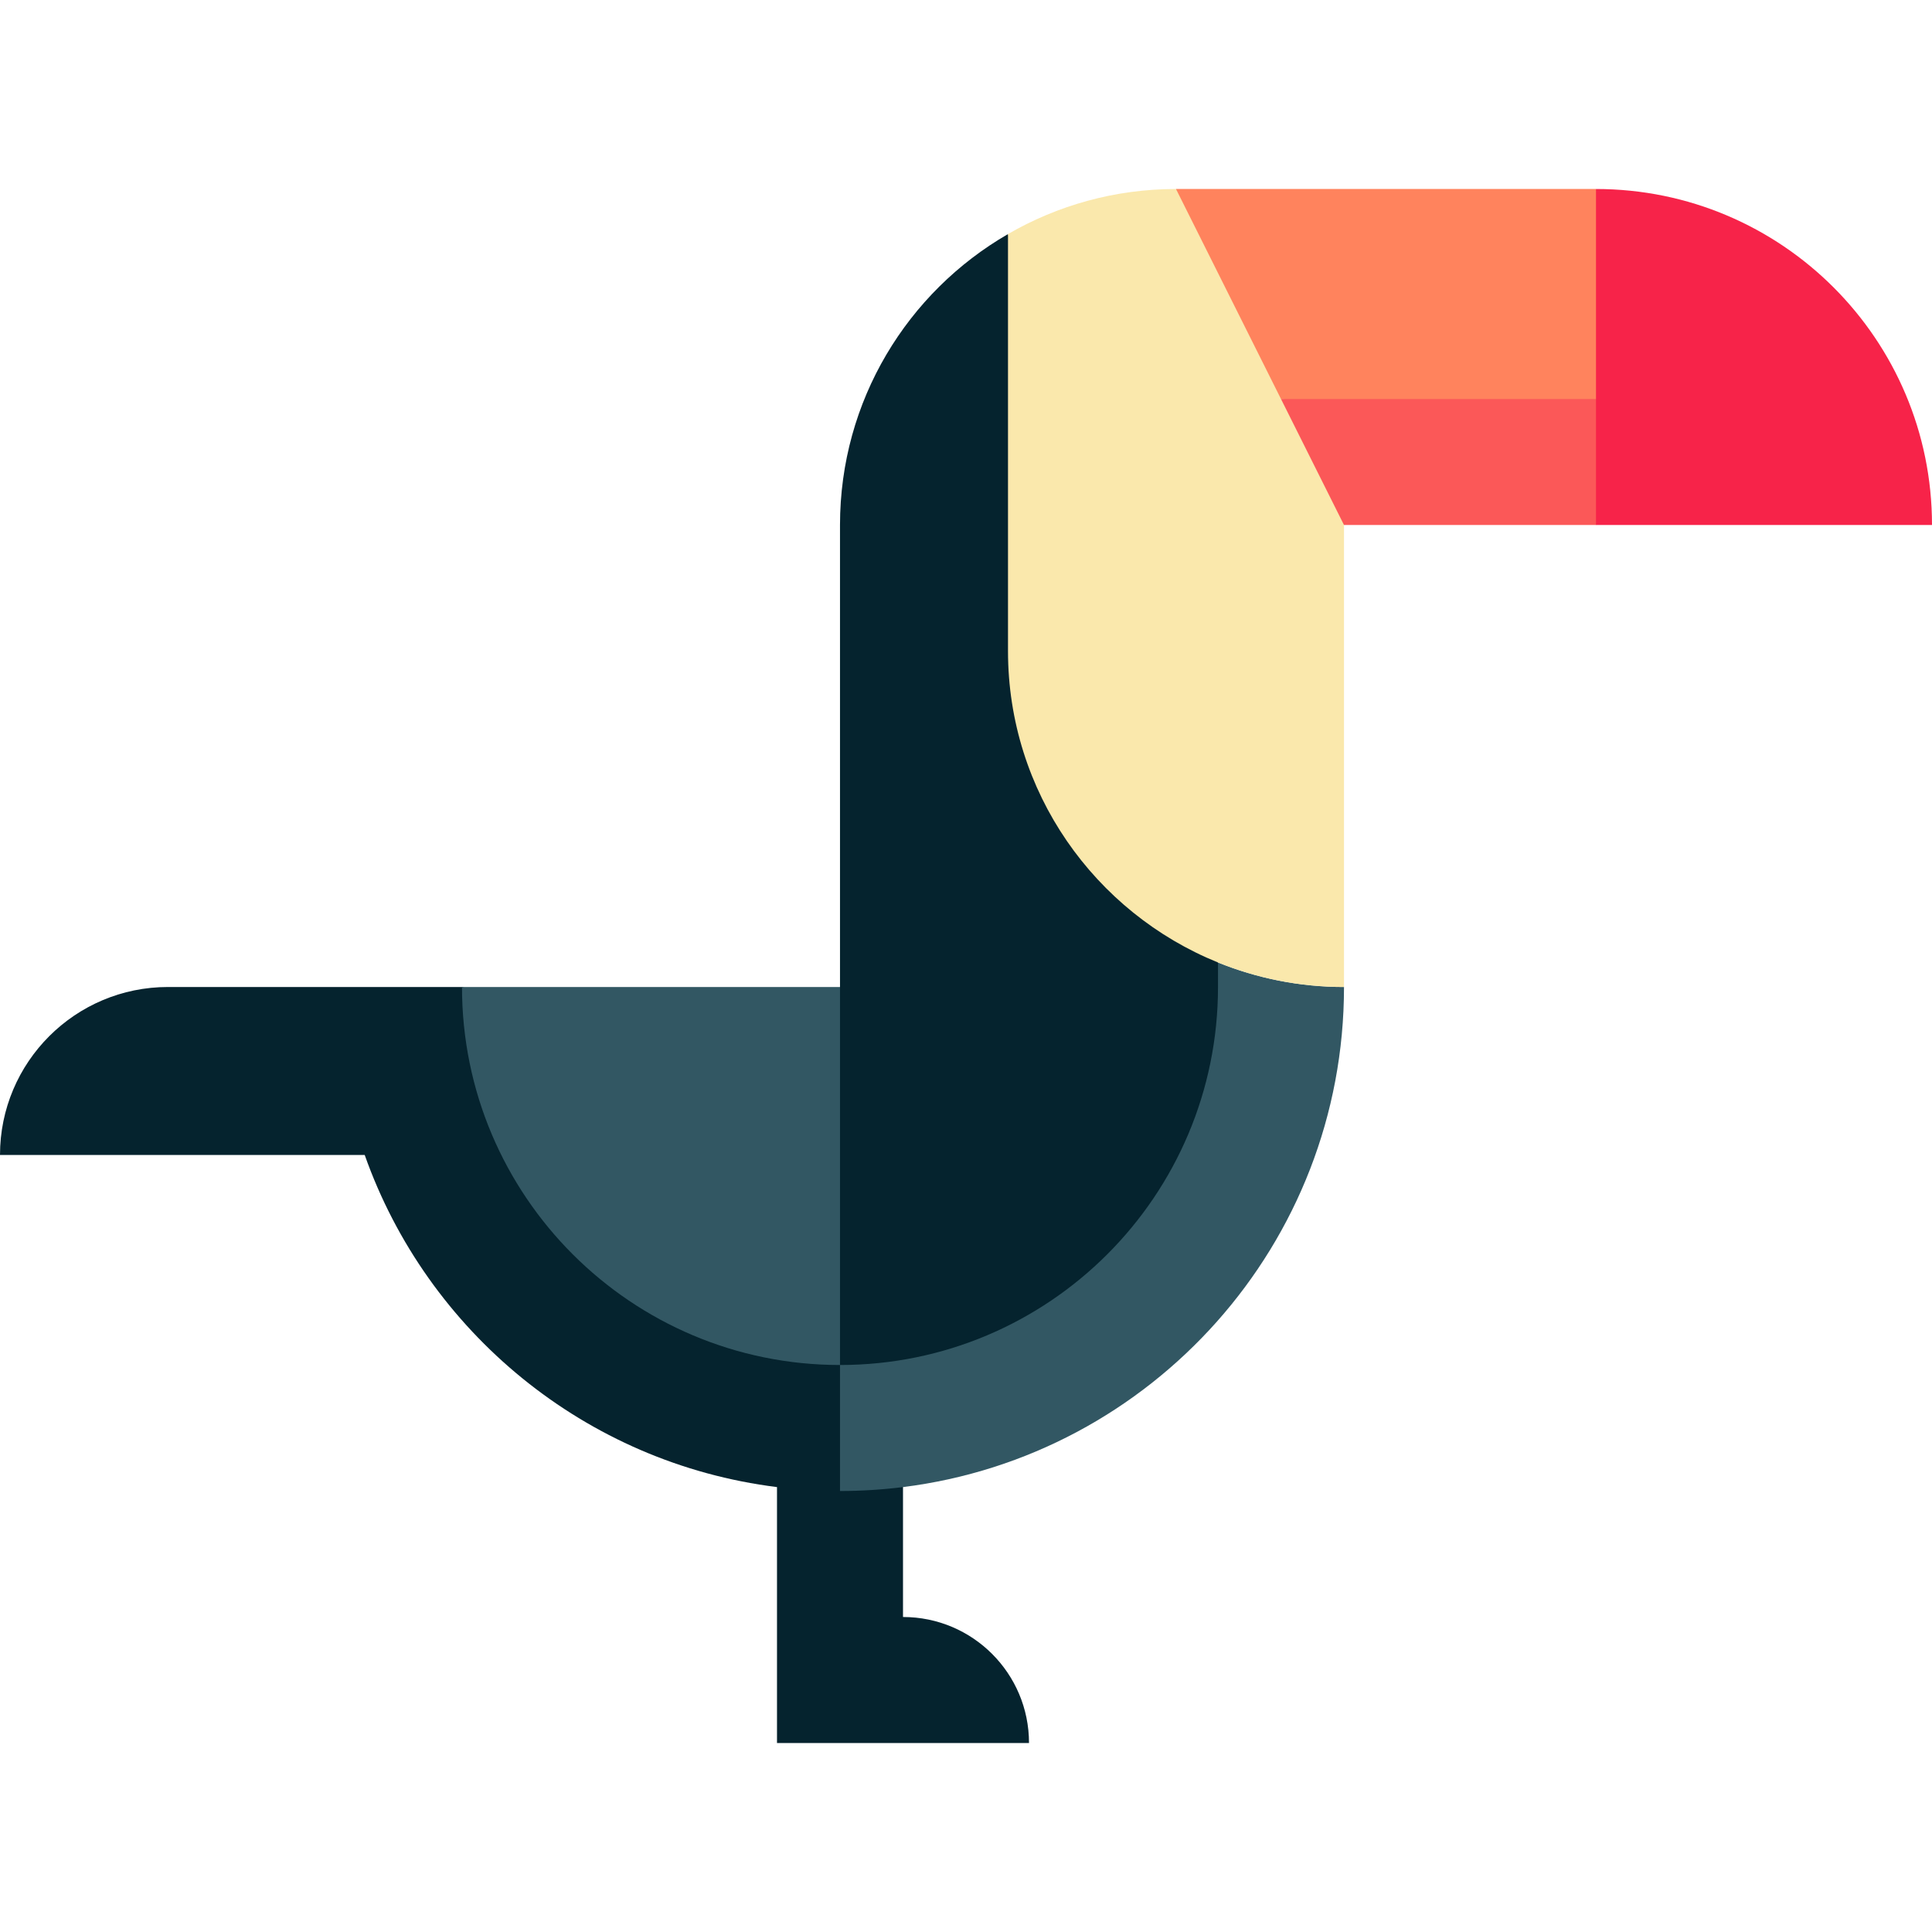
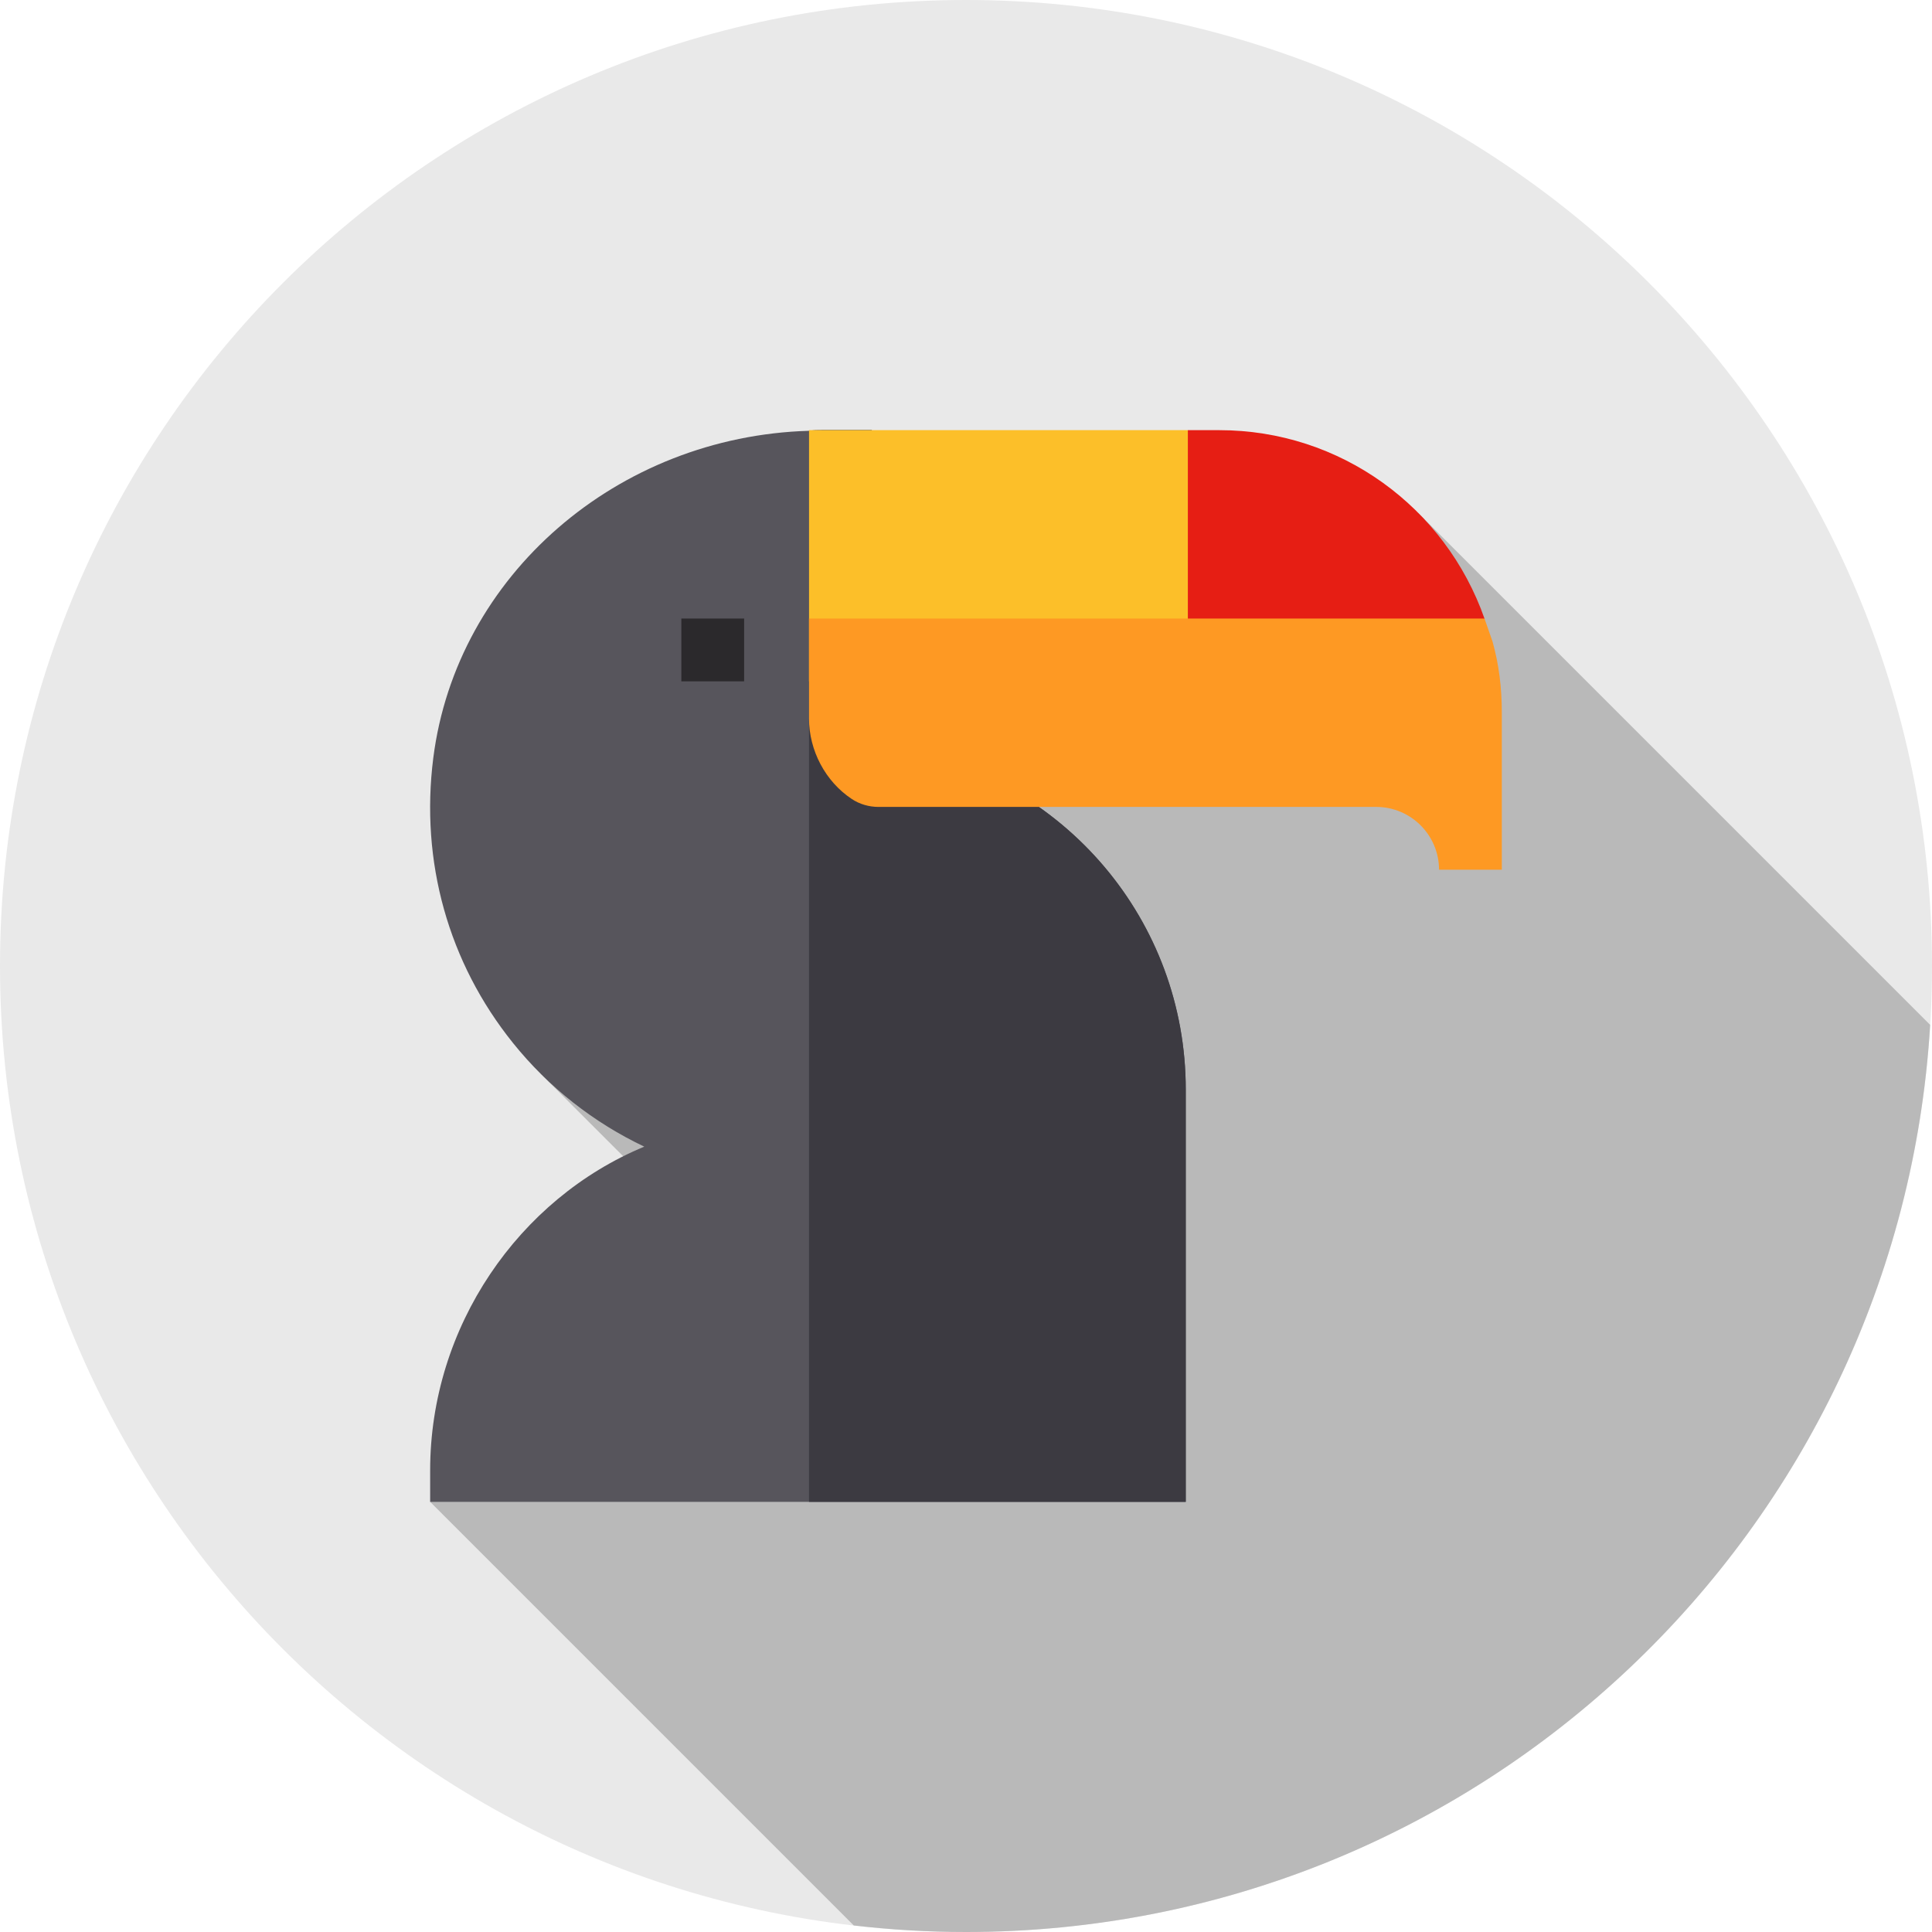
- <svg xmlns="http://www.w3.org/2000/svg" version="1.1" id="Layer_1" x="0px" y="0px" viewBox="0 0 512 512" style="enable-background:new 0 0 512 512;" xml:space="preserve" width="512px" height="512px" class="">
+ <svg xmlns="http://www.w3.org/2000/svg" version="1.1" id="Capa_1" x="0px" y="0px" viewBox="0 0 512 512" style="enable-background:new 0 0 512 512;" xml:space="preserve" width="512px" height="512px" class="">
  <g>
-     <path style="fill:#05232E;" d="M122.435,261.565H44.522C19.933,261.565,0,281.499,0,306.087h96.654  c16.554,46.83,58.476,81.673,109.259,88.006v67.82h66.783c0-18.441-14.949-33.391-33.391-33.391v-34.429  C239.304,360.255,259.339,297.925,122.435,261.565z" data-original="#05232E" />
-     <g>
-       <path style="fill:#325763;" d="M222.609,361.739v33.391c5.654,0,11.226-0.355,16.696-1.037   c65.885-8.216,116.87-64.416,116.87-132.528c-11.812,0-23.077-2.321-33.391-6.497C322.783,255.068,222.609,274.922,222.609,361.739   z" data-original="#325763" class="" />
-       <path style="fill:#325763;" d="M222.609,361.739l44.151-51.942l-44.151-48.232H122.435   C122.435,316.89,167.284,361.739,222.609,361.739z" data-original="#325763" class="" />
-     </g>
-     <path style="fill:#05232E;" d="M322.783,261.565v-6.497c-21.148-76.61-55.652-193.035-55.652-193.035  c-26.621,15.371-44.522,44.143-44.522,77.097v222.609C277.934,361.739,322.783,316.89,322.783,261.565z" data-original="#05232E" />
-     <path style="fill:#FAE8AC;" d="M311.652,50.087c-16.225,0-31.421,4.361-44.522,11.942v110.493c0,37.365,23.026,69.334,55.652,82.547  c10.315,4.176,21.58,6.497,33.391,6.497V139.13l66.412-33.391L311.652,50.087z" data-original="#FAE8AC" class="" />
-     <polygon style="fill:#FF835D;" points="493.078,126.516 422.957,50.087 311.652,50.087 339.478,105.739 " data-original="#FF835D" />
-     <polygon style="fill:#FB5858;" points="339.478,105.739 356.174,139.13 422.957,139.13 475.27,105.739 " data-original="#FB5858" />
-     <path style="fill:#F72349" d="M422.957,50.087v89.043H512C512,89.953,472.134,50.087,422.957,50.087z" data-original="#F72349" class="active-path" data-old_color="#F72349" />
+     <circle style="fill:#E9E9E9" cx="256" cy="256" r="256" data-original="#FE91C2" class="" data-old_color="#FE91C2" />
+     <path style="fill:#B9B9B9" d="M511.513,271.605L375.854,135.946l-232.03,149.14l21.337,21.342l-51.166,91.575l112.268,112.268  C236.02,511.4,245.939,512,256,512C392.143,512,503.446,405.721,511.513,271.605z" data-original="#FE52A2" class="active-path" data-old_color="#FE52A2" />
+     <path style="fill:#57555C" d="M237.858,198.367c-0.332,0-1.331-0.333-1.83-0.5c-2.995-1.332-4.992-4.16-4.992-7.489v-76.381H217.89  c-1.165,0-2.33,0-3.495,0.167c-50.755,1.497-93.412,38.274-99.569,86.699c-3.494,27.458,3.994,54.25,21.134,75.551  c9.485,11.814,21.466,21.133,34.779,27.457c-33.282,13.812-56.745,47.704-56.745,85.812v8.32H314.24V288.727  C314.24,244.13,282.29,206.188,237.858,198.367z" data-original="#57555C" />
+     <path style="fill:#3C3A41" d="M314.24,288.727v109.276h-99.846V114.164c1.165-0.167,2.33-0.167,3.495-0.167h13.146v76.381  c0,3.328,1.997,6.157,4.992,7.489c0.5,0.167,1.498,0.5,1.83,0.5C282.29,206.188,314.24,244.13,314.24,288.727z" data-original="#3C3A41" />
+     <rect x="180.56" y="163.92" style="fill:#2B292C" width="16.641" height="16.641" data-original="#2B292C" class="" />
+     <polygon style="fill:#FCBF29" points="314.795,113.997 214.395,113.997 214.395,180.561 331.436,180.561 331.436,127.496 " data-original="#FCBF29" />
+     <path style="fill:#E61E14" d="M393.441,164.027c-10.387-29.686-38.285-50.03-70.325-50.03h-8.32v66.564h59.712l8.255-7.112  L393.441,164.027z" data-original="#E61E14" />
+     <path style="fill:#FE9923" d="M398,230.484h-16.641c0-9.174-7.467-16.641-16.641-16.641H232.84c-2.519,0-5.001-0.703-7.101-2.094  c-7.004-4.641-11.345-12.863-11.345-21.372V163.92h179.013l2.122,6.07c1.666,5.923,2.47,12.099,2.47,18.892v41.602H398z" data-original="#FE9923" class="" data-old_color="#FE9923" />
  </g>
</svg>
